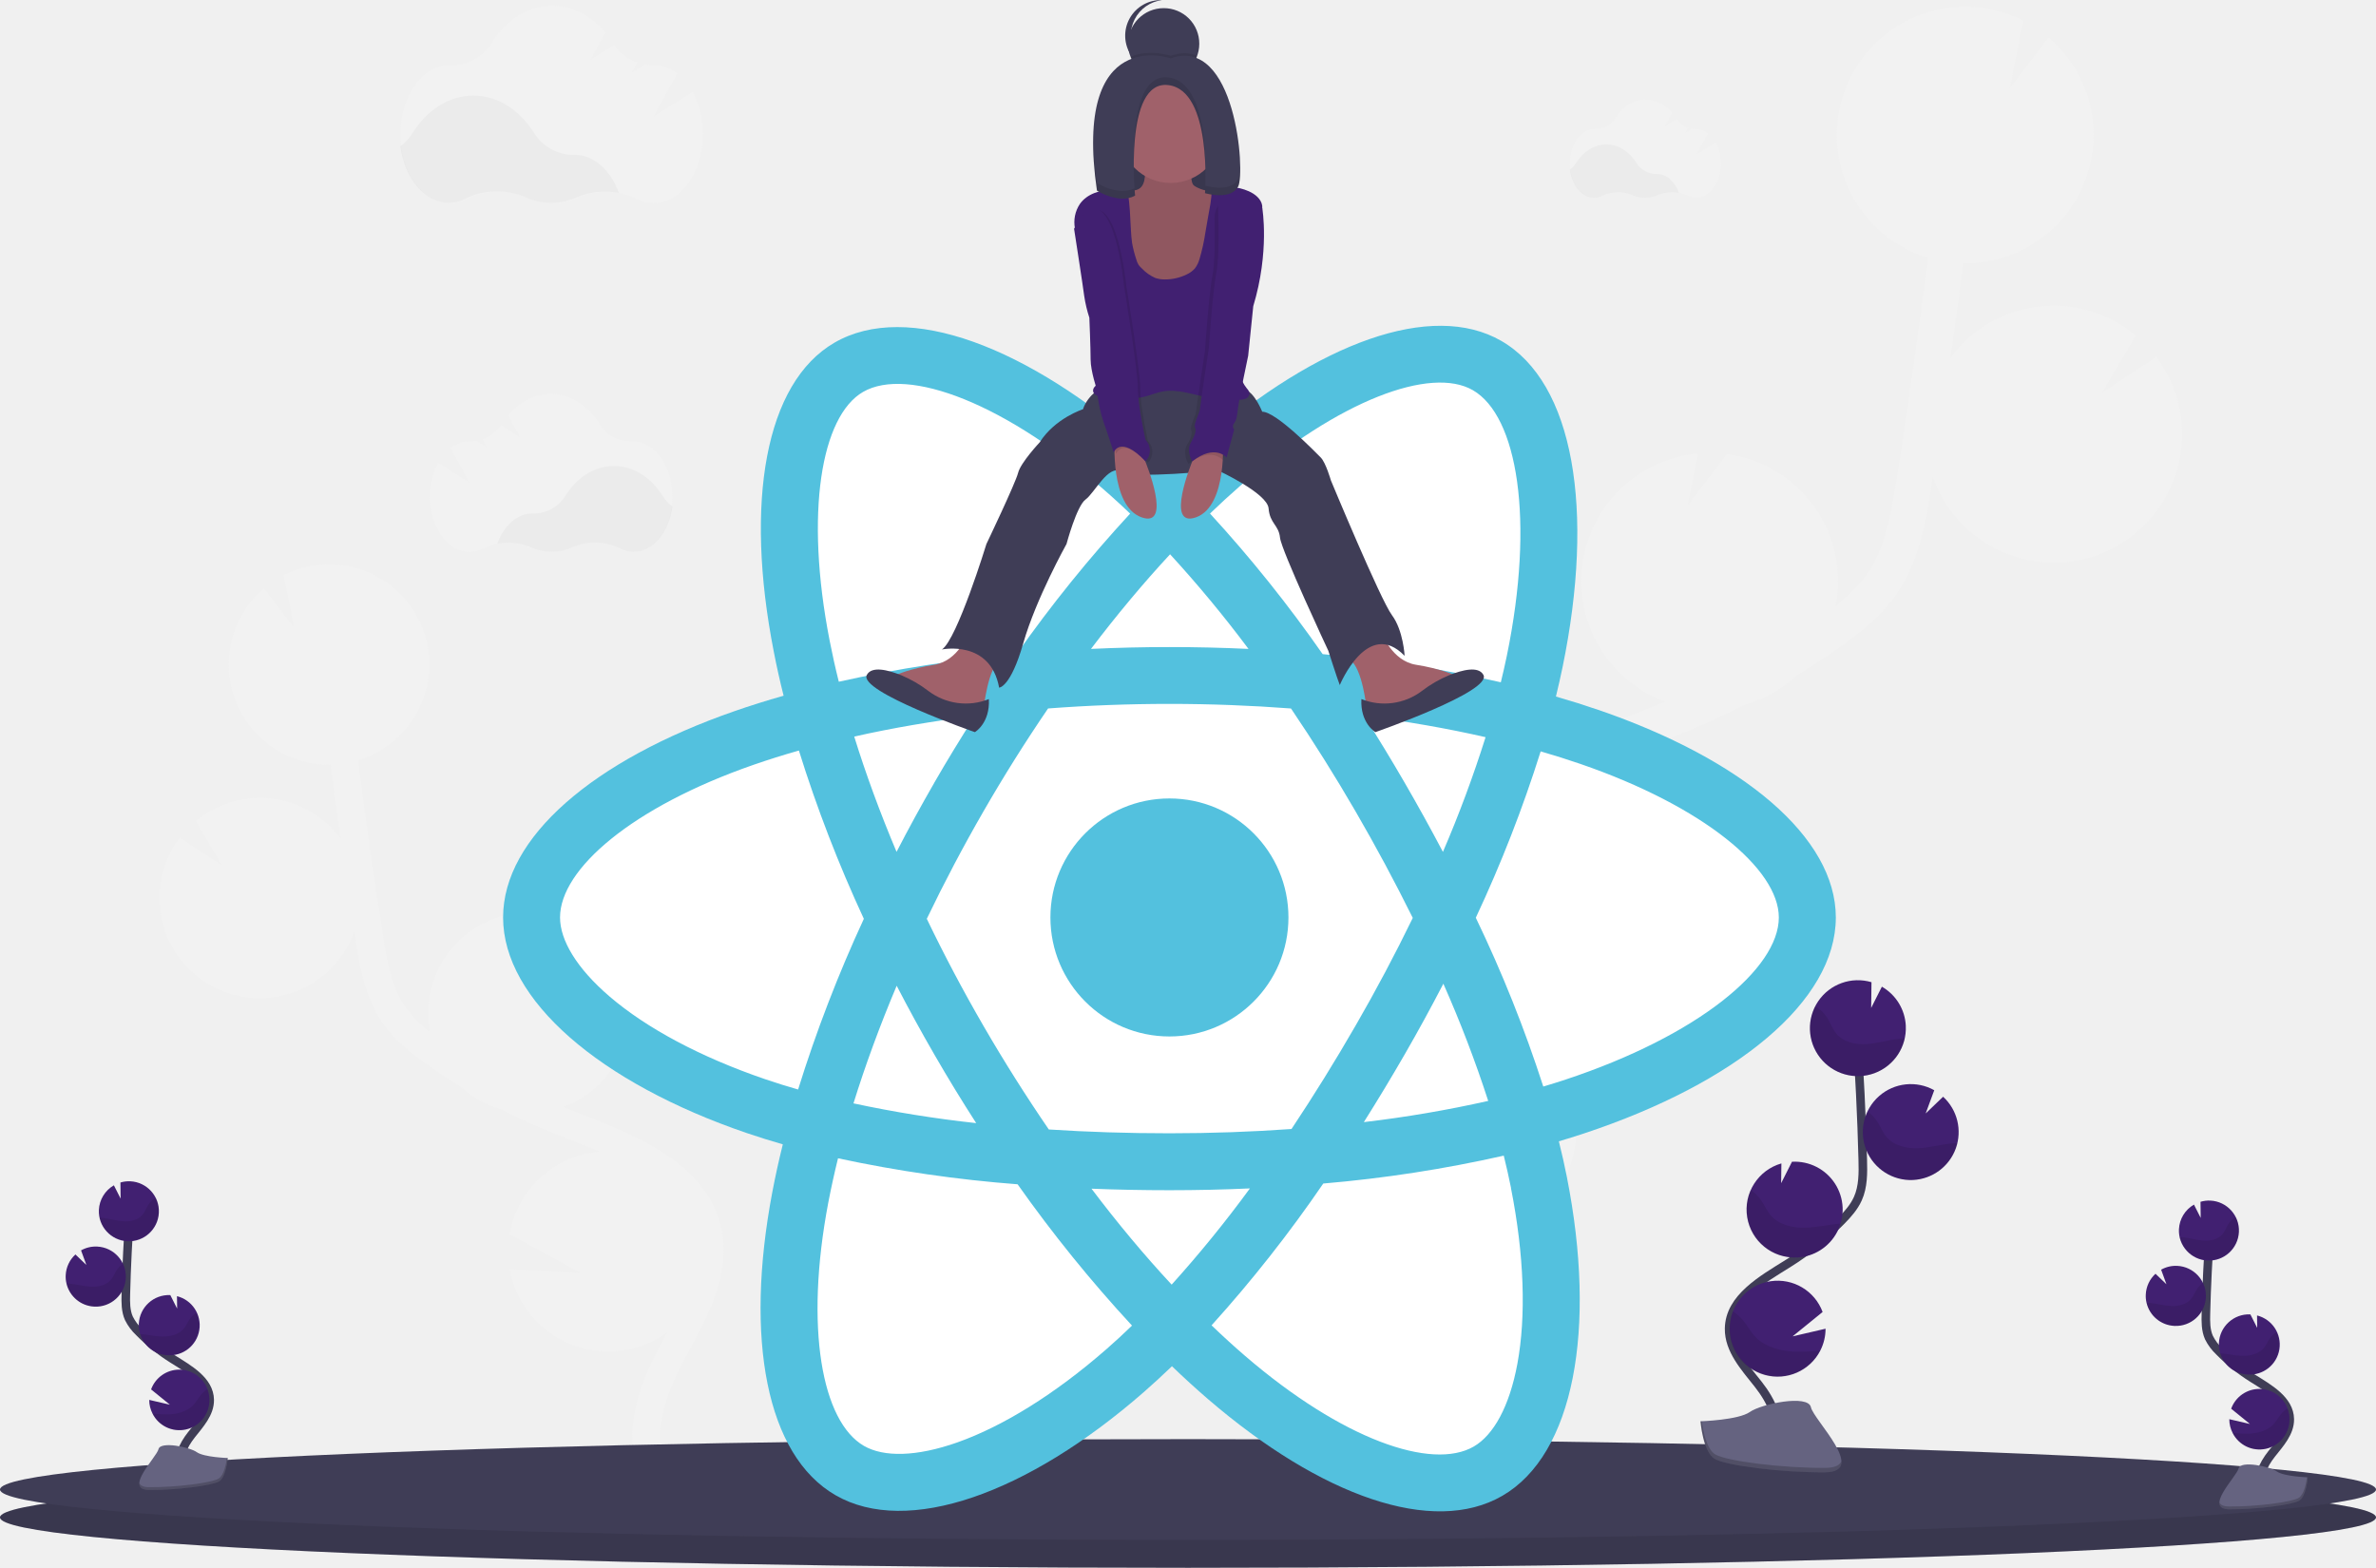
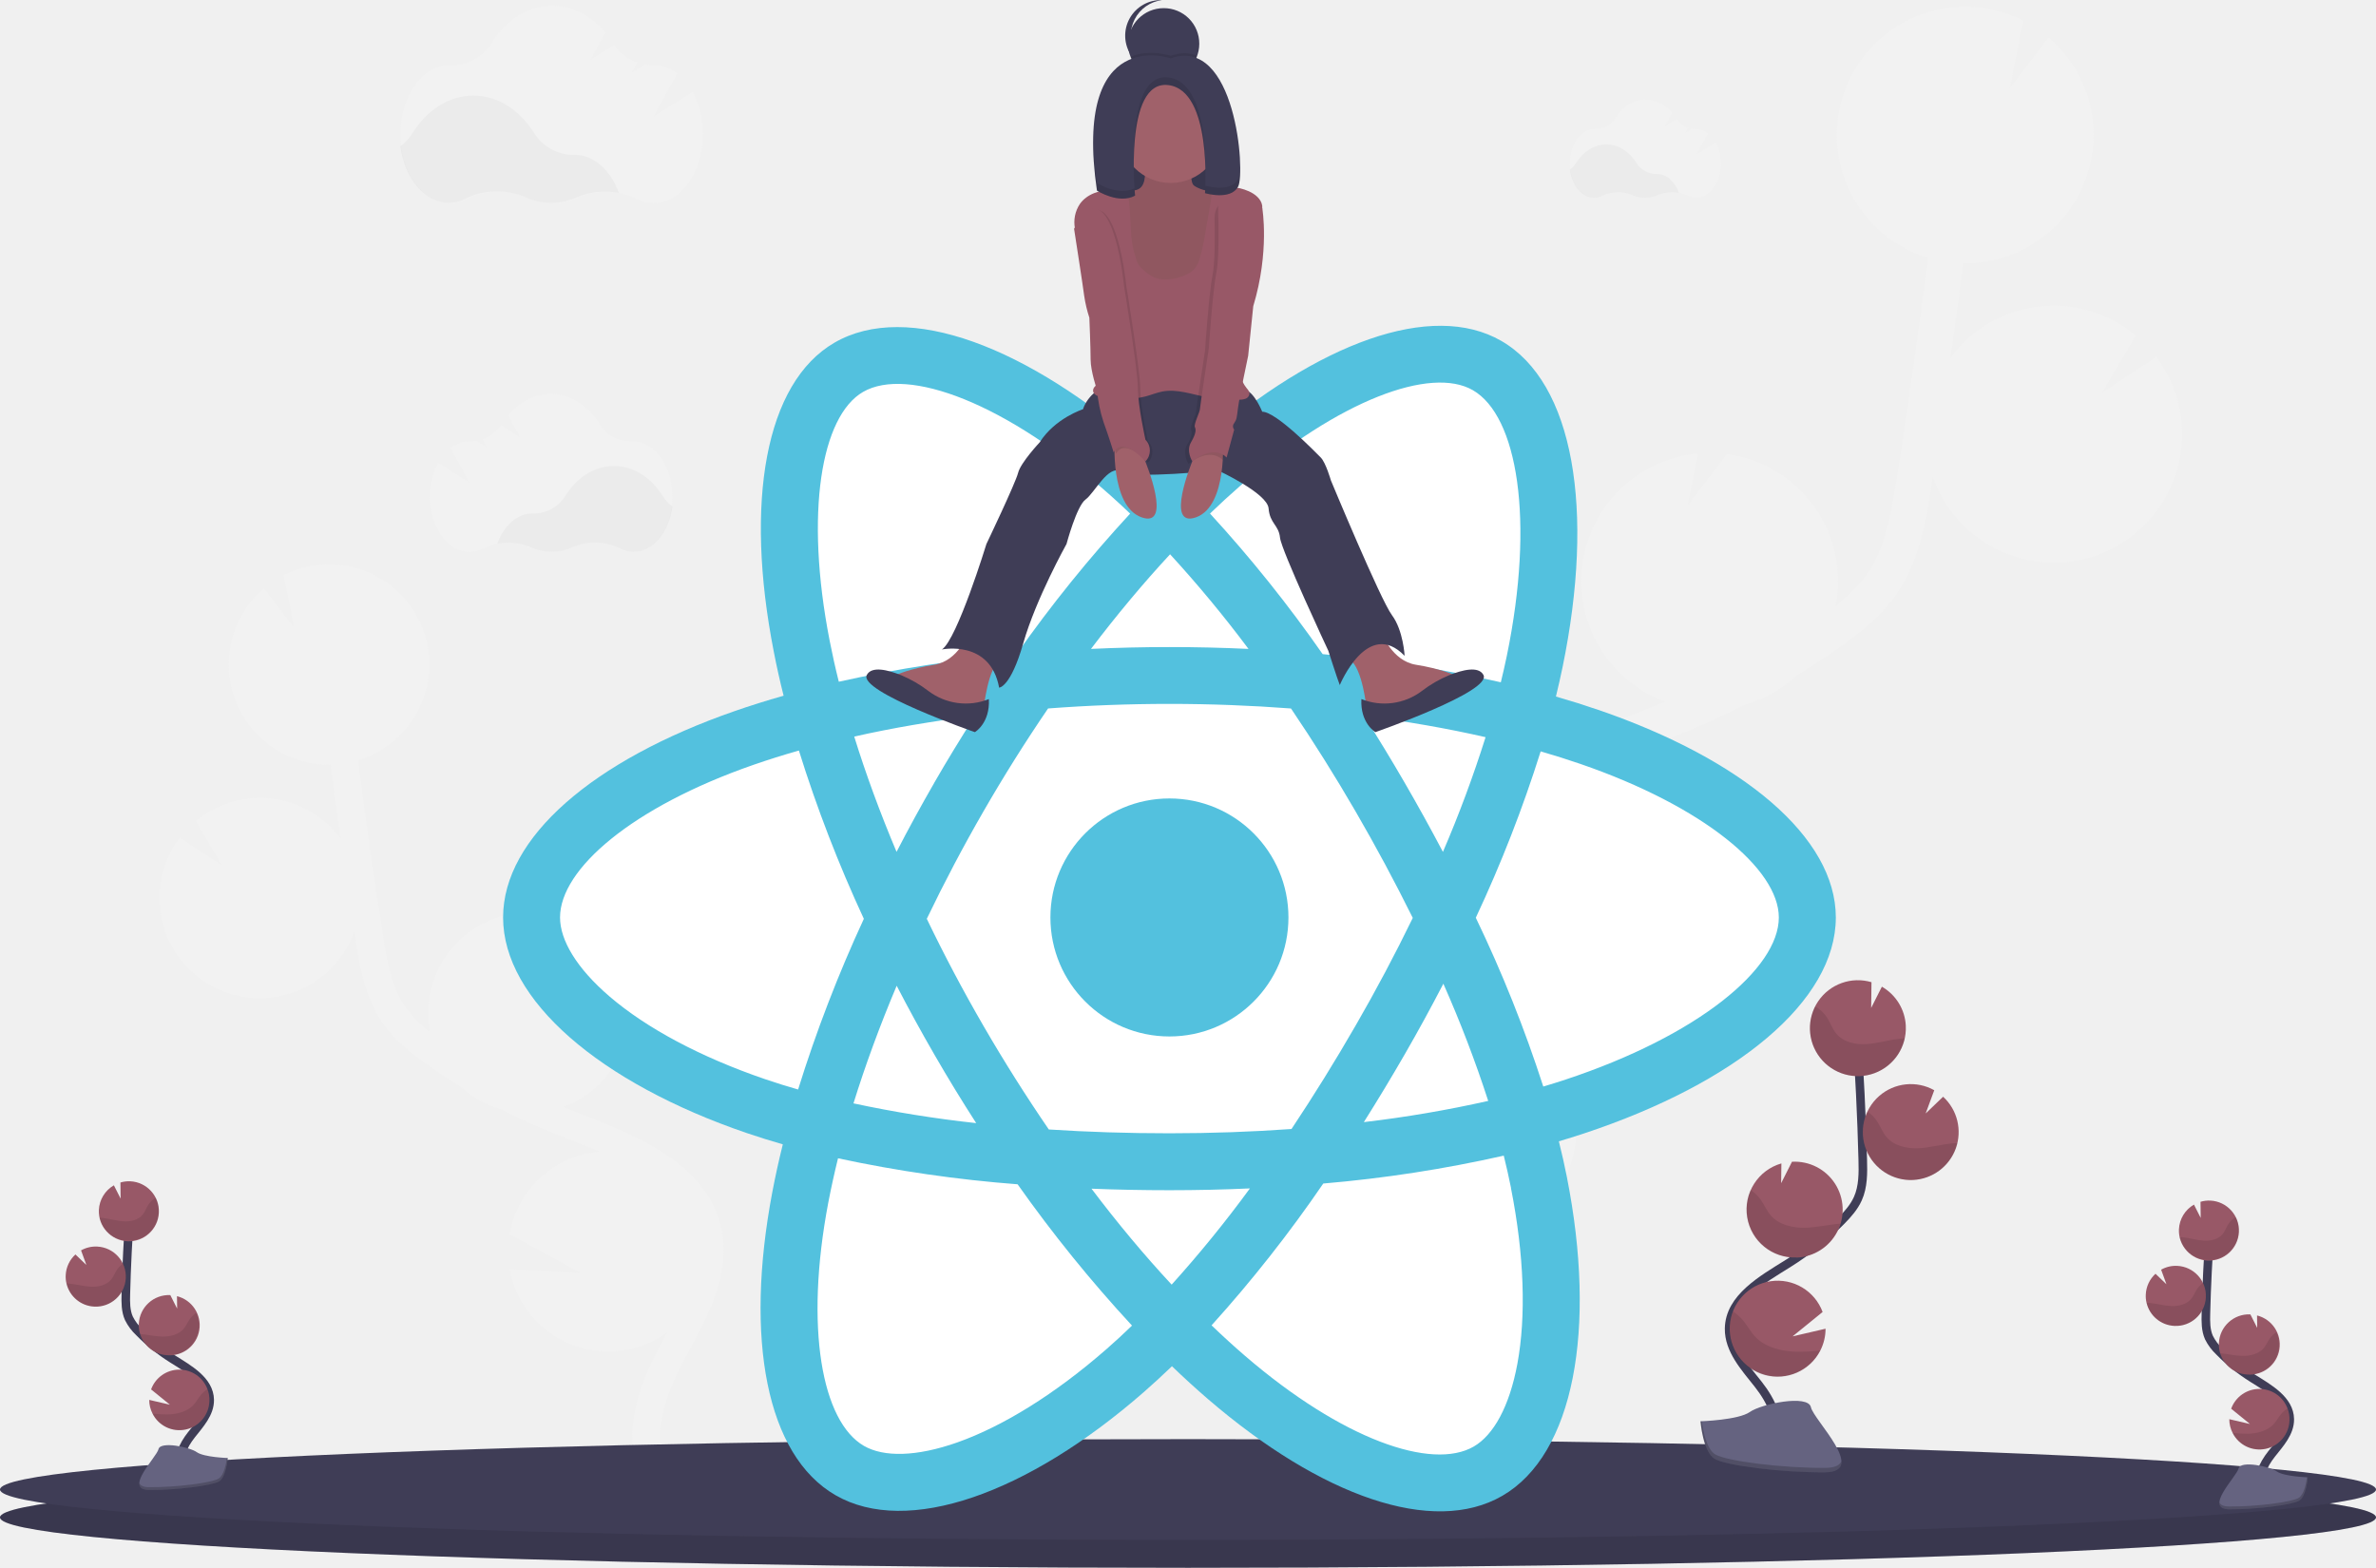
<svg xmlns="http://www.w3.org/2000/svg" id="a75d69e6-d07c-4db3-9c83-72b2470e5561" data-name="Layer 1" width="1108" height="731.18" viewBox="0 0 1108 731.18">
  <path d="M813.68,415.2l6.89-2.7c.66-.26,1.31-.54,2-.81a59.85,59.85,0,0,1,15.28-115.77l-4.8,24.2,18.22-23.92.16,0a59.87,59.87,0,0,1,51.16,67.45c-.15,1.13-.39,2.23-.6,3.34,5.61-4.43,10.87-9.32,14.81-15,8-11.54,10.71-25.76,13.47-43.17,5.47-34.48,10.4-69.34,14.84-104.18a59.83,59.83,0,0,1-42-65.36c.25-1.82.6-3.59,1-5.34.1-.44.2-.88.31-1.31.43-1.69.91-3.35,1.47-5,.09-.27.21-.52.3-.78.5-1.37,1-2.72,1.65-4,.22-.5.44-1,.67-1.47.69-1.43,1.42-2.83,2.22-4.19.27-.45.56-.88.83-1.33.62-1,1.27-2,1.94-2.93.36-.5.71-1,1.08-1.49l.27-.39,0,0a59.81,59.81,0,0,1,74.64-17l-6.24,31.49,18-23.64a59.5,59.5,0,0,1,16.32,68.62h.07c-.17.4-.38.78-.55,1.18-.33.74-.67,1.47-1,2.2-.46.93-1,1.84-1.45,2.74-.38.68-.75,1.36-1.16,2-.59,1-1.23,1.9-1.87,2.83-.38.54-.73,1.1-1.12,1.63-1,1.39-2.12,2.72-3.26,4-.4.45-.83.86-1.25,1.3-.81.86-1.62,1.71-2.48,2.52-.53.5-1.09,1-1.64,1.46-.79.7-1.6,1.38-2.43,2-.59.47-1.19.92-1.79,1.36-.87.63-1.75,1.22-2.64,1.81-.6.39-1.2.78-1.81,1.15-1,.61-2.05,1.17-3.1,1.72-.53.27-1,.57-1.59.83-1.58.77-3.2,1.48-4.85,2.11-.31.12-.64.21-.95.32-1.38.5-2.77,1-4.18,1.35-.61.17-1.23.31-1.85.46-1.15.28-2.31.54-3.48.76q-1,.18-2.07.33c-1.15.17-2.31.3-3.48.4-.69.06-1.37.12-2.07.16-1.26.06-2.53.07-3.8.06a2.08,2.08,0,0,0-.25,0q-2.82,22-5.92,44A59.82,59.82,0,0,1,1042,240.88l-15.68,26.58,25.21-16.59a59.68,59.68,0,0,1,11.5,44.16,58.76,58.76,0,0,1-4.5,15.94,59.83,59.83,0,0,1-111.19-4c-.23,1.48-.45,3-.68,4.46-2.44,15.35-5.47,34.46-16.23,50-7.29,10.56-17.33,18.36-27.09,25.22q-9.52,6.7-19.48,12.77a59.85,59.85,0,0,1-24.53,13.74q-16,8.19-32.69,14.81l-6.95,2.72c-6.25,2.44-12.65,4.94-19,7.6,1,.09,2,.17,3,.3a59.9,59.9,0,0,1,50.86,49.05l-42.31,23.11,42.18-1.89A59.16,59.16,0,0,1,843,534.54a59.87,59.87,0,0,1-82.7,11.74l2.1,3.91c1.4,2.58,2.78,5.15,4.12,7.7,18.33,34.74,19.66,64.74,3.75,84.49l-13-10.45c15.49-19.22,3.2-49.77-5.5-66.27-1.32-2.5-2.68-5-4-7.56C736,536.27,722.65,511.53,728,485.2,736,445.5,779.05,428.7,813.68,415.2Z" transform="translate(-46 -84.41)" fill="#f2f2f2" />
  <path d="M315.6,603.42l-5.38-2.11c-.52-.2-1-.43-1.54-.63a46.75,46.75,0,0,0-11.94-90.42l3.75,18.9-14.22-18.68h-.13a46.76,46.76,0,0,0-40,52.68c.12.89.31,1.74.47,2.61a55.84,55.84,0,0,1-11.56-11.73c-6.23-9-8.37-20.12-10.53-33.71C220.29,493.4,216.45,466.18,213,439a46.72,46.72,0,0,0,32.77-51.05c-.2-1.42-.47-2.8-.79-4.17l-.24-1c-.34-1.32-.71-2.62-1.15-3.88-.07-.21-.16-.41-.24-.61-.39-1.07-.82-2.12-1.28-3.15-.18-.38-.35-.77-.53-1.15-.54-1.11-1.11-2.2-1.73-3.26-.21-.36-.44-.7-.65-1-.49-.78-1-1.55-1.52-2.29-.28-.39-.55-.79-.84-1.17l-.21-.3h0a46.76,46.76,0,0,0-58.29-13.32l4.88,24.6-14.07-18.46a46.48,46.48,0,0,0-12.75,53.59h-.05c.13.31.29.61.43.92.26.58.52,1.15.8,1.72q.54,1.08,1.14,2.13c.29.54.58,1.07.9,1.59.46.75,1,1.48,1.46,2.21.3.42.57.86.88,1.27.8,1.08,1.65,2.12,2.54,3.13.31.35.65.67,1,1,.63.67,1.27,1.33,1.94,2,.41.4.85.77,1.28,1.14q.93.83,1.89,1.59c.46.36.93.71,1.4,1.06.68.49,1.37,1,2.06,1.41.47.31.94.61,1.42.9.79.48,1.6.91,2.42,1.34.42.22.82.45,1.24.66,1.24.6,2.5,1.15,3.79,1.64.24.1.5.16.74.25,1.07.39,2.16.75,3.27,1.06.47.13,1,.24,1.44.35.9.22,1.8.43,2.72.6l1.61.26c.9.13,1.81.23,2.72.31.54.05,1.07.09,1.62.12,1,.05,2,.06,3,.05h.19q2.2,17.22,4.62,34.41a46.71,46.71,0,0,0-67.48-8.14L149.49,488l-19.68-12.95a46.57,46.57,0,0,0-9,34.49A45.8,45.8,0,0,0,124.34,522a46.73,46.73,0,0,0,86.84-3.12c.18,1.15.35,2.32.53,3.48,1.9,12,4.27,26.92,12.67,39.08,5.7,8.24,13.54,14.33,21.16,19.69q7.44,5.24,15.21,10a46.88,46.88,0,0,0,19.16,10.74c8.32,4.26,16.84,8.14,25.54,11.56l5.42,2.13c4.88,1.9,9.88,3.85,14.81,5.93-.78.07-1.57.13-2.36.24A46.77,46.77,0,0,0,283.6,660l33,18-32.94-1.47a46.78,46.78,0,0,0,73.57,29.2c-.55,1-1.09,2-1.64,3.05-1.09,2-2.17,4-3.22,6-14.31,27.13-15.35,50.57-2.92,66l10.13-8.16c-12.1-15-2.5-38.87,4.3-51.76,1-1.95,2.09-3.92,3.16-5.9,9.19-17,19.61-36.37,15.46-56.94C376.29,627.08,342.64,614,315.6,603.42Z" transform="translate(-46 -84.41)" fill="#f2f2f2" />
  <ellipse cx="554" cy="707.68" rx="554" ry="23.5" fill="#3f3d56" />
  <ellipse cx="554" cy="707.68" rx="554" ry="23.5" opacity="0.1" />
  <ellipse cx="554" cy="694.68" rx="554" ry="23.5" fill="#3f3d56" />
  <path d="M131,770.73c-3-5.51.4-12.26,4.28-17.18s8.61-10,8.51-16.29c-.14-9-9.7-14.31-17.33-19.08a84.78,84.78,0,0,1-15.56-12.51,23,23,0,0,1-4.78-6.4c-1.58-3.52-1.53-7.52-1.43-11.38q.5-19.26,1.9-38.48" transform="translate(-46 -84.41)" fill="none" stroke="#3f3d56" stroke-miterlimit="10" stroke-width="4" />
-   <path d="M92.11,648.7a14,14,0,0,1,7-11.49l3.14,6.21-.09-7.52a13.86,13.86,0,0,1,4.62-.56A14,14,0,1,1,92.11,648.7Z" transform="translate(-46 -84.41)" fill="#412071" />
-   <path d="M117.14,743.7a14,14,0,0,0,26.5-5.76,13.82,13.82,0,0,0-.91-5.69,14,14,0,0,0-26.27.15l8.77,7.13-9.64-2.24A13.89,13.89,0,0,0,117.14,743.7Z" transform="translate(-46 -84.41)" fill="#412071" />
-   <path d="M124.07,716.45a14,14,0,0,0,4.46-27.54l.07,5.79-3.18-6.29h0a14,14,0,0,0-1.31,28.05Z" transform="translate(-46 -84.41)" fill="#412071" />
-   <path d="M90,693.78a14,14,0,0,0,1.32-28,13.88,13.88,0,0,0-7.52,1.78l2.48,6.8-5.11-4.9a14,14,0,0,0-4.53,9.69A13.33,13.33,0,0,0,77,683,14,14,0,0,0,90,693.78Z" transform="translate(-46 -84.41)" fill="#412071" />
+   <path d="M92.11,648.7a14,14,0,0,1,7-11.49l3.14,6.21-.09-7.52a13.86,13.86,0,0,1,4.62-.56A14,14,0,1,1,92.11,648.7Z" transform="translate(-46 -84.41)" fill="#985867" />
+   <path d="M117.14,743.7a14,14,0,0,0,26.5-5.76,13.82,13.82,0,0,0-.91-5.69,14,14,0,0,0-26.27.15l8.77,7.13-9.64-2.24A13.89,13.89,0,0,0,117.14,743.7Z" transform="translate(-46 -84.41)" fill="#985867" />
+   <path d="M124.07,716.45a14,14,0,0,0,4.46-27.54l.07,5.79-3.18-6.29h0a14,14,0,0,0-1.31,28.05Z" transform="translate(-46 -84.41)" fill="#985867" />
+   <path d="M90,693.78a14,14,0,0,0,1.32-28,13.88,13.88,0,0,0-7.52,1.78l2.48,6.8-5.11-4.9a14,14,0,0,0-4.53,9.69A13.33,13.33,0,0,0,77,683,14,14,0,0,0,90,693.78Z" transform="translate(-46 -84.41)" fill="#985867" />
  <path d="M94,652.44c3.24.36,6.39,1.37,9.64,1.57s6.82-.58,8.88-3.1c1.11-1.37,1.66-3.09,2.59-4.57a10.08,10.08,0,0,1,3.54-3.33,14,14,0,1,1-26.24,9.32C92.94,652.35,93.47,652.39,94,652.44Z" transform="translate(-46 -84.41)" opacity="0.1" />
  <path d="M90,693.78a14,14,0,0,0,13.35-20,10.4,10.4,0,0,0-2.82,2.83c-1,1.51-1.61,3.25-2.78,4.64-2.19,2.57-5.92,3.41-9.31,3.25s-6.66-1.11-10-1.42c-.47,0-.94-.08-1.41-.09A14,14,0,0,0,90,693.78Z" transform="translate(-46 -84.41)" opacity="0.1" />
  <path d="M124.07,716.45a14,14,0,0,0,13.47-19.76,11.36,11.36,0,0,0-3,2.85c-1.09,1.54-1.77,3.31-3,4.73-2.36,2.64-6.34,3.57-9.93,3.48s-6.82-.93-10.28-1.19A14,14,0,0,0,124.07,716.45Z" transform="translate(-46 -84.41)" opacity="0.1" />
  <path d="M117.14,743.7a14,14,0,0,0,26.5-5.76,13.82,13.82,0,0,0-.91-5.69,14,14,0,0,0-3.08,2.74c-1.34,1.63-2.21,3.47-3.76,5-2.87,2.82-7.5,4-11.62,4.09A62.35,62.35,0,0,1,117.14,743.7Z" transform="translate(-46 -84.41)" opacity="0.1" />
  <path d="M152.19,764.39s-11.08-.34-14.41-2.72-17-5.22-17.87-1.4-16.65,19-4.14,19.06,29.06-2,32.39-4S152.19,764.39,152.19,764.39Z" transform="translate(-46 -84.41)" fill="#656380" />
  <path d="M115.54,778c12.51.1,29.06-2,32.4-4,2.53-1.54,3.54-7.09,3.88-9.65l.37,0s-.7,8.93-4,11-19.89,4.08-32.39,4c-3.61,0-4.86-1.31-4.79-3.22C111.48,777.26,112.86,778,115.54,778Z" transform="translate(-46 -84.41)" opacity="0.2" />
  <path d="M1101,779.73c-3-5.51.4-12.26,4.28-17.18s8.61-10,8.51-16.29c-.14-9-9.7-14.31-17.33-19.08a84.78,84.78,0,0,1-15.56-12.51,23,23,0,0,1-4.78-6.4c-1.58-3.52-1.53-7.52-1.43-11.38q.49-19.26,1.9-38.48" transform="translate(-46 -84.41)" fill="none" stroke="#3f3d56" stroke-miterlimit="10" stroke-width="4" />
-   <path d="M1062.11,657.7a14,14,0,0,1,7-11.49l3.14,6.21-.09-7.52a13.86,13.86,0,0,1,4.62-.56,14,14,0,1,1-14.68,13.36Z" transform="translate(-46 -84.41)" fill="#412071" />
-   <path d="M1087.14,752.7a14,14,0,0,0,26.5-5.76,13.82,13.82,0,0,0-.91-5.69,14,14,0,0,0-26.27.15l8.77,7.13-9.64-2.24A13.89,13.89,0,0,0,1087.14,752.7Z" transform="translate(-46 -84.41)" fill="#412071" />
-   <path d="M1094.07,725.45a14,14,0,0,0,4.46-27.54l.07,5.79-3.18-6.29h0a14,14,0,0,0-1.31,28.05Z" transform="translate(-46 -84.41)" fill="#412071" />
-   <path d="M1060,702.78a14,14,0,0,0,1.32-28,13.88,13.88,0,0,0-7.52,1.78l2.48,6.8-5.11-4.9a14,14,0,0,0-4.53,9.69A13.33,13.33,0,0,0,1047,692,14,14,0,0,0,1060,702.78Z" transform="translate(-46 -84.41)" fill="#412071" />
+   <path d="M1062.11,657.7a14,14,0,0,1,7-11.49l3.14,6.21-.09-7.52a13.86,13.86,0,0,1,4.62-.56,14,14,0,1,1-14.68,13.36Z" transform="translate(-46 -84.41)" fill="#985867" />
+   <path d="M1087.14,752.7a14,14,0,0,0,26.5-5.76,13.82,13.82,0,0,0-.91-5.69,14,14,0,0,0-26.27.15l8.77,7.13-9.64-2.24A13.89,13.89,0,0,0,1087.14,752.7Z" transform="translate(-46 -84.41)" fill="#985867" />
+   <path d="M1094.07,725.45a14,14,0,0,0,4.46-27.54l.07,5.79-3.18-6.29h0a14,14,0,0,0-1.31,28.05Z" transform="translate(-46 -84.41)" fill="#985867" />
+   <path d="M1060,702.78a14,14,0,0,0,1.32-28,13.88,13.88,0,0,0-7.52,1.78l2.48,6.8-5.11-4.9a14,14,0,0,0-4.53,9.69A13.33,13.33,0,0,0,1047,692,14,14,0,0,0,1060,702.78Z" transform="translate(-46 -84.41)" fill="#985867" />
  <path d="M1064,661.44c3.24.36,6.39,1.37,9.64,1.57s6.82-.58,8.88-3.1c1.11-1.37,1.66-3.09,2.59-4.57a10.08,10.08,0,0,1,3.54-3.33,14,14,0,1,1-26.24,9.32C1062.94,661.35,1063.47,661.39,1064,661.44Z" transform="translate(-46 -84.41)" opacity="0.1" />
  <path d="M1060,702.78a14,14,0,0,0,13.35-20,10.4,10.4,0,0,0-2.82,2.83c-1,1.51-1.61,3.25-2.78,4.64-2.19,2.57-5.92,3.41-9.31,3.25s-6.66-1.11-10-1.42c-.47,0-.94-.08-1.41-.09A14,14,0,0,0,1060,702.78Z" transform="translate(-46 -84.41)" opacity="0.1" />
  <path d="M1094.07,725.45a14,14,0,0,0,13.47-19.76,11.36,11.36,0,0,0-3,2.85c-1.09,1.54-1.77,3.31-3,4.73-2.36,2.64-6.34,3.57-9.93,3.48s-6.82-.93-10.28-1.19A14,14,0,0,0,1094.07,725.45Z" transform="translate(-46 -84.41)" opacity="0.1" />
  <path d="M1087.14,752.7a14,14,0,0,0,26.5-5.76,13.82,13.82,0,0,0-.91-5.69,14,14,0,0,0-3.08,2.74c-1.34,1.63-2.21,3.47-3.76,5-2.87,2.82-7.5,4-11.62,4.09A62.35,62.35,0,0,1,1087.14,752.7Z" transform="translate(-46 -84.41)" opacity="0.1" />
  <path d="M1122.19,773.39s-11.08-.34-14.41-2.72-17-5.22-17.87-1.4-16.65,19-4.14,19.06,29.06-2,32.39-4S1122.19,773.39,1122.19,773.39Z" transform="translate(-46 -84.41)" fill="#656380" />
  <path d="M1085.54,787c12.51.1,29.06-2,32.4-4,2.53-1.54,3.54-7.09,3.88-9.65l.37,0s-.7,8.93-4,11-19.89,4.08-32.39,4c-3.61,0-4.86-1.31-4.79-3.22C1081.48,786.26,1082.86,787,1085.54,787Z" transform="translate(-46 -84.41)" opacity="0.2" />
  <path d="M791.57,415.56q-9.92-3.4-20-6.3,1.66-6.79,3.09-13.65c15.14-73.51,5.24-132.73-28.57-152.22-32.42-18.7-85.44.8-139,47.39q-7.92,6.92-15.47,14.2-5.07-4.85-10.3-9.51C525.21,245.64,469,224.65,435.18,244.2c-32.39,18.75-42,74.42-28.35,144.09q2,10.35,4.59,20.58c-7.95,2.26-15.64,4.67-23,7.24C322.63,439,280.61,475,280.61,512.29c0,38.51,45.11,77.14,113.64,100.56q8.34,2.83,16.8,5.26-2.74,11-4.88,22.18c-13,68.46-2.84,122.82,29.46,141.45C469,801,525,781.2,579.52,733.54c4.31-3.77,8.63-7.77,13-11.95q8.18,7.89,16.79,15.32c52.82,45.45,105,63.81,137.26,45.12,33.33-19.29,44.16-77.69,30.1-148.73q-1.6-8.14-3.73-16.61,5.91-1.74,11.56-3.61c71.24-23.6,117.6-61.76,117.6-100.79,0-37.43-43.38-73.62-110.5-96.73Z" transform="translate(-46 -84.41)" fill="#53c1de" />
  <path d="M776.12,587.88c-3.4,1.13-6.88,2.21-10.44,3.27a621.6,621.6,0,0,0-31.47-78.73,623.06,623.06,0,0,0,30.25-77.58c6.35,1.84,12.53,3.78,18.47,5.83,57.51,19.79,92.59,49.06,92.59,71.62,0,24-37.89,55.21-99.4,75.59ZM750.6,638.46c6.22,31.41,7.1,59.81,3,82-3.7,19.95-11.14,33.25-20.34,38.58-19.59,11.33-61.47-3.4-106.64-42.27q-7.77-6.69-15.63-14.25a624.23,624.23,0,0,0,52.09-66.14,620.2,620.2,0,0,0,84.17-13q1.9,7.68,3.37,15ZM492.48,757.1c-19.14,6.76-34.38,6.95-43.59,1.64-19.6-11.31-27.75-55-16.63-113.5q2-10.37,4.53-20.63a625.79,625.79,0,0,0,83.75,12.13,645.09,645.09,0,0,0,53.35,65.9q-5.79,5.61-11.84,10.91c-24.11,21.08-48.28,36-69.57,43.55ZM402.84,587.73c-30.31-10.36-55.33-23.82-72.49-38.5-15.41-13.2-23.19-26.31-23.19-36.94,0-22.63,33.74-51.5,90-71.11q10.6-3.69,21.39-6.73a637.08,637.08,0,0,0,30.29,78.48,646.29,646.29,0,0,0-30.66,79.6Q410.44,590.32,402.84,587.73Zm30.05-204.54c-11.68-59.69-3.93-104.72,15.59-116,20.79-12,66.76,5.12,115.22,48.15,3.1,2.75,6.21,5.63,9.32,8.6a635.89,635.89,0,0,0-52.93,65.52,648.42,648.42,0,0,0-82.93,12.89q-2.39-9.52-4.27-19.15ZM701,449.38q-9.11-15.74-18.89-31.08c19.83,2.51,38.82,5.83,56.66,9.91a565.54,565.54,0,0,1-19.89,53.51q-8.61-16.35-17.88-32.34ZM591.64,342.91a569.3,569.3,0,0,1,36.57,44.14q-36.71-1.73-73.45,0c12.07-15.92,24.44-30.72,36.88-44.13Zm-110,106.65q-9.15,15.87-17.55,32.14c-7.73-18.33-14.34-36.36-19.74-53.77,17.73-4,36.64-7.21,56.34-9.68Q490.77,433.69,481.62,449.56Zm19.61,158.65A564.64,564.64,0,0,1,444,599c5.49-17.71,12.25-36.13,20.15-54.86q8.43,16.29,17.61,32.16Q491.1,592.49,501.23,608.21Zm91.14,75.33C579.79,670,567.24,655,555,638.79q17.85.71,36.36.71,19,0,37.51-.84A563.94,563.94,0,0,1,592.37,683.54ZM719.08,543.19A562.82,562.82,0,0,1,740,597.85a561.35,561.35,0,0,1-58,9.89q9.85-15.63,19.08-31.63,9.38-16.26,18-32.92Zm-41,19.66q-14.12,24.52-29.81,48.1c-18.44,1.32-37.49,2-56.91,2s-38.15-.6-56.27-1.78Q519,587.67,504.7,563t-26.51-50.08q12.27-25.53,26.43-50.1h0q14.14-24.56,30.13-48c18.49-1.4,37.43-2.13,56.59-2.13s38.22.74,56.69,2.14q15.81,23.37,30,47.81t26.79,49.87q-12.45,25.62-26.71,50.3Zm54.77-296.46c20.81,12,28.9,60.4,15.83,123.87q-1.29,6.19-2.8,12.35a635.74,635.74,0,0,0-83.09-13.13,625.16,625.16,0,0,0-52.53-65.56q7-6.74,14.29-13.11c45.88-39.93,88.76-55.69,108.3-44.42Z" transform="translate(-46 -84.41)" fill="#fff" />
  <path d="M591.34,456.79a55.5,55.5,0,1,1-55.5,55.5,55.49,55.49,0,0,1,55.5-55.5" transform="translate(-46 -84.41)" fill="#53c1de" />
  <path d="M605.26,104.81a16.6,16.6,0,1,1-16.6-16.6A16.52,16.52,0,0,1,605.26,104.81Z" transform="translate(-46 -84.41)" fill="#3f3d56" />
  <path d="M575.4,109a16.62,16.62,0,0,1,12.49-24.54,16.6,16.6,0,1,0,1.41,33.07A16.6,16.6,0,0,1,575.4,109Z" transform="translate(-46 -84.41)" fill="#3f3d56" />
  <rect x="521.91" y="43.52" width="44.47" height="69.37" fill="#3f3d56" />
  <rect x="521.91" y="43.52" width="44.47" height="69.37" opacity="0.1" />
  <path d="M497.66,379.61s-4.75,13.05-16,14.83-17.79,4.74-17.79,4.74l26.68,17.19,14.23-1.78s1.78-18.38,7.71-22.53S497.66,379.61,497.66,379.61Z" transform="translate(-46 -84.41)" fill="#a0616a" />
  <path d="M690.34,379.61s4.75,13.05,16,14.83,17.79,4.74,17.79,4.74l-26.68,17.19-14.23-1.78s-1.78-18.38-7.71-22.53S690.34,379.61,690.34,379.61Z" transform="translate(-46 -84.41)" fill="#a0616a" />
  <path d="M560.5,264.59s-7.11,3.56-9.48,10.68c0,0-13,4.15-20.16,15.41,0,0-8.9,9.49-10.08,14.23S506,338.11,506,338.11s-13.64,44.47-20.75,49.21c0,0,22.53-4.74,26.68,17.79,0,0,5.33,0,11.26-20.75s20.16-46.25,20.16-46.25,4.74-17.78,8.89-20.75,10.67-16.6,16.6-13,45.06-.6,45.06-.6S637,314.4,637.58,321.51s4.74,7.71,5.33,13.64,22.53,52.76,22.53,52.76,4.15,13,5.34,16c0,0,13-31.42,30.24-13.63,0,0-.6-11.86-5.93-19s-28.46-62.84-28.46-62.84-2.37-8.3-4.74-10.67-20.76-21.35-27.28-21.35c0,0-3.55-8.89-7.7-10.08Z" transform="translate(-46 -84.41)" fill="#3f3d56" />
  <path d="M507.14,410.44a28.89,28.89,0,0,1-28.22-3.79,56.37,56.37,0,0,0-12.59-7.3c-6.29-2.54-13.81-4.42-16.1-.17-4.15,7.71,50.39,26.68,50.39,26.68S507.74,421.71,507.14,410.44Z" transform="translate(-46 -84.41)" fill="#3f3d56" />
  <path d="M680.86,410.44a28.89,28.89,0,0,0,28.22-3.79,56.37,56.37,0,0,1,12.59-7.3c6.29-2.54,13.81-4.42,16.1-.17,4.15,7.71-50.39,26.68-50.39,26.68S680.26,421.71,680.86,410.44Z" transform="translate(-46 -84.41)" fill="#3f3d56" />
  <path d="M579.88,167.08c-.22,2.06-.9,4.29-2.66,5.38-1.44.9-3.26.83-4.92,1.17a11.46,11.46,0,0,0-7.82,6.77,17.51,17.51,0,0,0-.75,10.55,39.22,39.22,0,0,0,1.52,5.06c1.74,4.92,3.84,9.8,7.09,13.89a59,59,0,0,0,9.3,8.77c2.11,1.72,4.29,3.47,6.89,4.28a21.75,21.75,0,0,0,5.4.72c2.25.1,4.65.17,6.6-.95,3-1.73,3.89-5.55,5.52-8.62,1.38-2.6,3.44-4.81,4.73-7.46a29.49,29.49,0,0,0,2-6.52l2.77-12.3c1-4.47,1.92-9.51-.59-13.34a2.28,2.28,0,0,0-.74-.77,2.79,2.79,0,0,0-1.52-.15,16.44,16.44,0,0,1-9.15-2.09,3.93,3.93,0,0,1-1.15-.9,4.72,4.72,0,0,1-.7-2.12,22.2,22.2,0,0,0-1.28-4.45,3,3,0,0,0-.87-1.34,3.15,3.15,0,0,0-1.41-.47,114.47,114.47,0,0,0-12.93-1.35c-1.42-.07-3.56-.64-4.54.62S580,165.58,579.88,167.08Z" transform="translate(-46 -84.41)" fill="#a0616a" />
  <path d="M579.88,167.08c-.22,2.06-.9,4.29-2.66,5.38-1.44.9-3.26.83-4.92,1.17a11.46,11.46,0,0,0-7.82,6.77,17.51,17.51,0,0,0-.75,10.55,39.22,39.22,0,0,0,1.52,5.06c1.74,4.92,3.84,9.8,7.09,13.89a59,59,0,0,0,9.3,8.77c2.11,1.72,4.29,3.47,6.89,4.28a21.75,21.75,0,0,0,5.4.72c2.25.1,4.65.17,6.6-.95,3-1.73,3.89-5.55,5.52-8.62,1.38-2.6,3.44-4.81,4.73-7.46a29.49,29.49,0,0,0,2-6.52l2.77-12.3c1-4.47,1.92-9.51-.59-13.34a2.28,2.28,0,0,0-.74-.77,2.79,2.79,0,0,0-1.52-.15,16.44,16.44,0,0,1-9.15-2.09,3.93,3.93,0,0,1-1.15-.9,4.72,4.72,0,0,1-.7-2.12,22.2,22.2,0,0,0-1.28-4.45,3,3,0,0,0-.87-1.34,3.15,3.15,0,0,0-1.41-.47,114.47,114.47,0,0,0-12.93-1.35c-1.42-.07-3.56-.64-4.54.62S580,165.58,579.88,167.08Z" transform="translate(-46 -84.41)" opacity="0.1" />
-   <path d="M571.85,174.15a26.93,26.93,0,0,0-7.13-1.12c-5.72-.14-11.84,1.83-15.14,6.5A15.34,15.34,0,0,0,547.29,191a23.57,23.57,0,0,0,5.2,10.66,32,32,0,0,1,4,5.24c1.58,3,1.63,6.59,2.06,10,1,8.12,4.46,15.75,5.83,23.82s.19,17.42-6.18,22.55c-1.07.86-2.37,1.77-2.46,3.14-.14,2.19,2.71,3.12,4.9,3.33,6.55.62,13.27,1.23,19.63-.46,2.63-.7,5.17-1.79,7.85-2.29,6.8-1.27,13.64,1.34,20.45,2.59a90.61,90.61,0,0,0,14.91,1.21,7.94,7.94,0,0,0,3.43-.45,2.75,2.75,0,0,0,1.74-2.74,4.76,4.76,0,0,0-1.18-2c-3.44-4.25-4.49-9.9-5.43-15.29l-3.15-18.11c-1.69-9.68-3.26-20.2,1.32-28.89,3.29-6.25,9.36-10.65,12.83-16.8a9.84,9.84,0,0,0,1.55-6.28c-.52-3.09-3.31-5.3-6.17-6.59A23.21,23.21,0,0,0,611,173c.1,4.33-1,8.71-1.71,13l-1.21,7a88.83,88.83,0,0,1-2.71,12.2,12.85,12.85,0,0,1-2.17,4.42,11.43,11.43,0,0,1-3.83,2.79,22.83,22.83,0,0,1-10.14,2.32,13.54,13.54,0,0,1-4.48-.69,19,19,0,0,1-6.17-4.34,10.11,10.11,0,0,1-1.63-1.77,9.93,9.93,0,0,1-1.11-2.67,55.42,55.42,0,0,1-1.91-7.48c-.3-1.94-.4-3.91-.54-5.87C573,186.12,573,179.72,571.85,174.15Z" transform="translate(-46 -84.41)" fill="#412071" />
+   <path d="M571.85,174.15a26.93,26.93,0,0,0-7.13-1.12c-5.72-.14-11.84,1.83-15.14,6.5A15.34,15.34,0,0,0,547.29,191a23.57,23.57,0,0,0,5.2,10.66,32,32,0,0,1,4,5.24c1.58,3,1.63,6.59,2.06,10,1,8.12,4.46,15.75,5.83,23.82s.19,17.42-6.18,22.55c-1.07.86-2.37,1.77-2.46,3.14-.14,2.19,2.71,3.12,4.9,3.33,6.55.62,13.27,1.23,19.63-.46,2.63-.7,5.17-1.79,7.85-2.29,6.8-1.27,13.64,1.34,20.45,2.59a90.61,90.61,0,0,0,14.91,1.21,7.94,7.94,0,0,0,3.43-.45,2.75,2.75,0,0,0,1.74-2.74,4.76,4.76,0,0,0-1.18-2c-3.44-4.25-4.49-9.9-5.43-15.29l-3.15-18.11c-1.69-9.68-3.26-20.2,1.32-28.89,3.29-6.25,9.36-10.65,12.83-16.8a9.84,9.84,0,0,0,1.55-6.28c-.52-3.09-3.31-5.3-6.17-6.59A23.21,23.21,0,0,0,611,173c.1,4.33-1,8.71-1.71,13l-1.21,7a88.83,88.83,0,0,1-2.71,12.2,12.85,12.85,0,0,1-2.17,4.42,11.43,11.43,0,0,1-3.83,2.79,22.83,22.83,0,0,1-10.14,2.32,13.54,13.54,0,0,1-4.48-.69,19,19,0,0,1-6.17-4.34,10.11,10.11,0,0,1-1.63-1.77,9.93,9.93,0,0,1-1.11-2.67,55.42,55.42,0,0,1-1.91-7.48c-.3-1.94-.4-3.91-.54-5.87C573,186.12,573,179.72,571.85,174.15Z" transform="translate(-46 -84.41)" fill="#985867" />
  <path d="M565.84,288.9s-2.37,31.43,12.45,36.76,1.78-26.09,1.78-26.09l-4.75-9.48Z" transform="translate(-46 -84.41)" fill="#a0616a" />
  <path d="M616.23,288.9s2.37,31.43-12.45,36.76S602,299.57,602,299.57l4.75-9.48Z" transform="translate(-46 -84.41)" fill="#a0616a" />
  <path d="M552.79,184l-4.74,7.71s4.15,26.68,4.74,31.42a62.2,62.2,0,0,0,2.38,10.08s.59,14.23.59,19.57,3,14.23,3,14.23a64.82,64.82,0,0,0,3,14.82c2.37,6.52,4.74,14.23,4.74,14.23s3-8.3,14.82,4.15a7.18,7.18,0,0,0,0-10.08s-3.55-16-3.55-24.31-6.53-48-6.53-48S567,172.7,552.79,184Z" transform="translate(-46 -84.41)" opacity="0.1" />
-   <path d="M551.61,183.37l-4.74,7.71s4.15,26.68,4.74,31.42A61.84,61.84,0,0,0,554,232.58s.59,14.23.59,19.56,3,14.23,3,14.23a64.53,64.53,0,0,0,3,14.82c2.37,6.53,4.75,14.23,4.75,14.23s3-8.3,14.82,4.15a7.18,7.18,0,0,0,0-10.07s-3.56-16-3.56-24.31-6.52-48-6.52-48S565.84,172.1,551.61,183.37Z" transform="translate(-46 -84.41)" fill="#412071" />
+   <path d="M551.61,183.37l-4.74,7.71s4.15,26.68,4.74,31.42A61.84,61.84,0,0,0,554,232.58s.59,14.23.59,19.56,3,14.23,3,14.23a64.53,64.53,0,0,0,3,14.82c2.37,6.53,4.75,14.23,4.75,14.23s3-8.3,14.82,4.15a7.18,7.18,0,0,0,0-10.07s-3.56-16-3.56-24.31-6.52-48-6.52-48S565.84,172.1,551.61,183.37Z" transform="translate(-46 -84.41)" fill="#985867" />
  <path d="M629.87,179.22l3,3.53s3.49,20.18-4.22,45.68l-2.37,23.12s-4.15,19.57-4.74,24.31-.59,5.33-1.78,7.11a2.29,2.29,0,0,0,0,3l-3.56,13s-5.33-6.52-16,1.78c0,0-3-4.74-.6-8.89s2.37-5.93,1.78-7.12,2.37-7.11,2.37-8.3S607.93,248,607.93,248s1.78-26.68,3.56-35.57c1.09-5.47,1.07-17.66.88-26.24-.19-8.94,10.63-13.78,17-7.5C629.52,178.85,629.7,179,629.87,179.22Z" transform="translate(-46 -84.41)" opacity="0.1" />
-   <path d="M631.65,178l3,3.53s3.49,20.19-4.22,45.68l-2.37,23.12s-4.15,19.57-4.74,24.31-.6,5.34-1.78,7.12a2.28,2.28,0,0,0,0,3L618,297.8s-5.33-6.53-16,1.77c0,0-3-4.74-.59-8.89s2.37-5.93,1.78-7.11,2.37-7.12,2.37-8.3,4.15-28.46,4.15-28.46,1.78-26.68,3.56-35.58.59-35.57.59-35.57S623.35,169.14,631.65,178Z" transform="translate(-46 -84.41)" fill="#412071" />
+   <path d="M631.65,178l3,3.53s3.49,20.19-4.22,45.68l-2.37,23.12s-4.15,19.57-4.74,24.31-.6,5.34-1.78,7.12a2.28,2.28,0,0,0,0,3L618,297.8s-5.33-6.53-16,1.77c0,0-3-4.74-.59-8.89s2.37-5.93,1.78-7.11,2.37-7.12,2.37-8.3,4.15-28.46,4.15-28.46,1.78-26.68,3.56-35.58.59-35.57.59-35.57S623.35,169.14,631.65,178Z" transform="translate(-46 -84.41)" fill="#985867" />
  <circle cx="545.92" cy="61.61" r="23.72" fill="#a0616a" />
  <path d="M604.29,110.41a16.6,16.6,0,0,1-31.09.44c9.26-3.73,18.72-.41,18.72-.41C596.65,108.78,600.75,108.93,604.29,110.41Z" transform="translate(-46 -84.41)" opacity="0.1" />
  <path d="M591.92,111.63s-45.65-16-34.38,61.66c0,0,10.08,6.52,17.78,2.37,0,0-5.33-53.95,15.42-51.58s17.19,50.4,17.19,50.4,11.86,3.55,15.42-3S622.16,101,591.92,111.63Z" transform="translate(-46 -84.41)" fill="#3f3d56" />
  <path d="M590.74,120.52c-14.24-1.62-16.2,23.27-16,39.05.17-15.69,2.81-37,16-35.49,14.81,1.69,17.24,26.66,17.41,40.8C608.32,151.9,606.9,122.37,590.74,120.52Z" transform="translate(-46 -84.41)" opacity="0.1" />
  <path d="M557.54,169.73a159.38,159.38,0,0,1-1.77-20.53,152.12,152.12,0,0,0,1.77,24.09s10.08,6.52,17.78,2.37c0,0-.12-1.28-.26-3.43C567.39,176.1,557.54,169.73,557.54,169.73Z" transform="translate(-46 -84.41)" opacity="0.1" />
  <path d="M623.35,168c-3.32,6.08-13.83,3.41-15.25,3-.07,2.2-.17,3.52-.17,3.52s11.86,3.55,15.42-3c.73-1.34,1.11-5.13,1-10.2C624.25,164.57,623.9,167,623.35,168Z" transform="translate(-46 -84.41)" opacity="0.1" />
  <path d="M872.73,757.37c4.74-8.78-.64-19.54-6.82-27.37s-13.73-16-13.57-26c.23-14.35,15.45-22.81,27.62-30.42a134.77,134.77,0,0,0,24.79-19.93c3-3.05,5.87-6.31,7.62-10.21,2.52-5.6,2.45-12,2.29-18.12q-.79-30.71-3-61.34" transform="translate(-46 -84.41)" fill="none" stroke="#3f3d56" stroke-miterlimit="10" stroke-width="4" />
-   <path d="M934.74,562.9a22.31,22.31,0,0,0-11.16-18.32l-5,9.9.15-12a22.37,22.37,0,1,0,16,20.41Z" transform="translate(-46 -84.41)" fill="#412071" />
-   <path d="M894.86,714.29a22.36,22.36,0,1,1,1.08-18l-14,11.37,15.37-3.57A22.25,22.25,0,0,1,894.86,714.29Z" transform="translate(-46 -84.41)" fill="#412071" />
-   <path d="M883.81,670.86A22.37,22.37,0,0,1,876.72,627l-.12,9.22,5.06-10h.06a22.37,22.37,0,1,1,2.09,44.69Z" transform="translate(-46 -84.41)" fill="#412071" />
-   <path d="M938.11,634.73A22.37,22.37,0,1,1,948,592.87l-4,10.83,8.13-7.8a22.37,22.37,0,0,1-14.07,38.83Z" transform="translate(-46 -84.41)" fill="#412071" />
+   <path d="M934.74,562.9a22.31,22.31,0,0,0-11.16-18.32l-5,9.9.15-12a22.37,22.37,0,1,0,16,20.41Z" transform="translate(-46 -84.41)" fill="#985867" />
+   <path d="M894.86,714.29a22.36,22.36,0,1,1,1.08-18l-14,11.37,15.37-3.57A22.25,22.25,0,0,1,894.86,714.29Z" transform="translate(-46 -84.41)" fill="#985867" />
+   <path d="M883.81,670.86A22.37,22.37,0,0,1,876.72,627l-.12,9.22,5.06-10h.06a22.37,22.37,0,1,1,2.09,44.69Z" transform="translate(-46 -84.41)" fill="#985867" />
+   <path d="M938.11,634.73A22.37,22.37,0,1,1,948,592.87l-4,10.83,8.13-7.8a22.37,22.37,0,0,1-14.07,38.83Z" transform="translate(-46 -84.41)" fill="#985867" />
  <path d="M931.74,568.86c-5.17.57-10.19,2.18-15.37,2.5s-10.87-.92-14.14-5c-1.77-2.17-2.65-4.91-4.14-7.28a16,16,0,0,0-5.63-5.3,22.37,22.37,0,1,0,41.81,14.84C933.42,568.71,932.58,568.77,931.74,568.86Z" transform="translate(-46 -84.41)" opacity="0.1" />
  <path d="M938.11,634.73a22.39,22.39,0,0,1-21.28-31.91,16.37,16.37,0,0,1,4.5,4.51c1.59,2.4,2.56,5.18,4.43,7.39,3.48,4.09,9.44,5.43,14.84,5.19s10.6-1.78,16-2.28c.75-.06,1.5-.11,2.26-.13A22.37,22.37,0,0,1,938.11,634.73Z" transform="translate(-46 -84.41)" opacity="0.1" />
  <path d="M883.81,670.86a22.37,22.37,0,0,1-21.46-31.49,17.83,17.83,0,0,1,4.73,4.55c1.74,2.45,2.82,5.27,4.86,7.54,3.77,4.2,10.11,5.68,15.83,5.54,5.54-.12,10.87-1.48,16.38-1.9A22.36,22.36,0,0,1,883.81,670.86Z" transform="translate(-46 -84.41)" opacity="0.1" />
  <path d="M894.86,714.29A22.37,22.37,0,0,1,854.08,696a22.27,22.27,0,0,1,4.91,4.38c2.13,2.59,3.53,5.53,6,7.94,4.57,4.49,11.95,6.34,18.52,6.51A97.1,97.1,0,0,0,894.86,714.29Z" transform="translate(-46 -84.41)" opacity="0.1" />
  <path d="M839,747.26s17.65-.54,23-4.33,27.16-8.31,28.48-2.24,26.53,30.22,6.6,30.38-46.31-3.1-51.62-6.34S839,747.26,839,747.26Z" transform="translate(-46 -84.41)" fill="#656380" />
  <path d="M897.4,769c-19.93.16-46.31-3.11-51.62-6.34-4-2.47-5.65-11.3-6.19-15.38l-.59,0s1.12,14.24,6.43,17.47,31.69,6.5,51.62,6.34c5.75,0,7.74-2.09,7.63-5.12C903.88,767.78,901.69,768.92,897.4,769Z" transform="translate(-46 -84.41)" opacity="0.2" />
  <path d="M369,127.27l-18.25,11.57,11.08-20.15a18,18,0,0,0-11-3.94h-.3a21.58,21.58,0,0,1-3.78-.28l-6.19,3.92,2.65-4.82a22.06,22.06,0,0,1-10.82-8.21l-11.07,7,7-12.72c-6.48-7.77-15.2-12.54-24.81-12.54-11.51,0-21.76,6.85-28.38,17.52a21.24,21.24,0,0,1-18.76,10.12l-.62,0c-12.71,0-23,14.41-23,32.19s10.3,32.18,23,32.18a17.2,17.2,0,0,0,8-2c8.29-4.31,19.17-4.39,27.85-.54a29,29,0,0,0,23.68.05c8.62-3.77,19.37-3.69,27.61.54a17.23,17.23,0,0,0,7.93,2c12.71,0,23-14.41,23-32.18A40.86,40.86,0,0,0,369,127.27Z" transform="translate(-46 -84.41)" fill="#f2f2f2" />
  <path d="M334.59,174.36a34,34,0,0,0-19.72,2.14,29,29,0,0,1-23.67-.05c-8.69-3.85-19.57-3.77-27.86.54a17.2,17.2,0,0,1-8,2c-11.29,0-20.68-11.38-22.64-26.38a21.58,21.58,0,0,0,5.64-6.08C245,135.87,255.21,129,266.72,129s21.64,6.77,28.26,17.32a21.79,21.79,0,0,0,18.76,10.31H314C323,156.64,330.8,163.85,334.59,174.36Z" transform="translate(-46 -84.41)" opacity="0.03" />
  <path d="M846.07,150.83,837,156.6l5.53-10a9,9,0,0,0-5.51-2h-.14a10.79,10.79,0,0,1-1.89-.14l-3.09,2L833.2,144a11,11,0,0,1-5.4-4.09l-5.52,3.5,3.49-6.34a16.17,16.17,0,0,0-12.37-6.26c-5.75,0-10.86,3.42-14.16,8.74a10.57,10.57,0,0,1-9.36,5h-.31c-6.34,0-11.48,7.19-11.48,16s5.14,16.05,11.48,16.05a8.62,8.62,0,0,0,4-1,16.56,16.56,0,0,1,13.89-.27,14.52,14.52,0,0,0,11.81,0,16.58,16.58,0,0,1,13.77.27,8.61,8.61,0,0,0,4,1c6.34,0,11.48-7.18,11.48-16.05A20.28,20.28,0,0,0,846.07,150.83Z" transform="translate(-46 -84.41)" fill="#f2f2f2" />
  <path d="M828.92,174.32a17,17,0,0,0-9.83,1.07,14.52,14.52,0,0,1-11.81,0,16.58,16.58,0,0,0-13.9.27,8.55,8.55,0,0,1-4,1c-5.64,0-10.32-5.67-11.3-13.15a10.93,10.93,0,0,0,2.82-3c3.3-5.32,8.42-8.73,14.16-8.73s10.79,3.37,14.09,8.63a10.85,10.85,0,0,0,9.36,5.14h.15C823.15,165.48,827,169.08,828.92,174.32Z" transform="translate(-46 -84.41)" opacity="0.03" />
  <path d="M250.34,300.27,265,309.55l-8.88-16.15a14.48,14.48,0,0,1,8.85-3.15h.23a17.08,17.08,0,0,0,3-.22l4.95,3.14L271,289.31a17.78,17.78,0,0,0,8.67-6.58l8.87,5.62L283,278.16c5.19-6.22,12.18-10,19.87-10,9.23,0,17.44,5.48,22.75,14a17,17,0,0,0,15,8.11h.5c10.18,0,18.43,11.54,18.43,25.78s-8.25,25.79-18.43,25.79a13.86,13.86,0,0,1-6.43-1.61,26.59,26.59,0,0,0-22.31-.43,23.28,23.28,0,0,1-19,0,26.64,26.64,0,0,0-22.12.43,13.9,13.9,0,0,1-6.35,1.57c-10.19,0-18.44-11.54-18.44-25.79A32.78,32.78,0,0,1,250.34,300.27Z" transform="translate(-46 -84.41)" fill="#f2f2f2" />
  <path d="M277.89,338a27.36,27.36,0,0,1,15.8,1.72,23.28,23.28,0,0,0,19,0,26.61,26.61,0,0,1,22.32.43,13.82,13.82,0,0,0,6.42,1.61c9.05,0,16.57-9.11,18.14-21.13a17.44,17.44,0,0,1-4.52-4.88c-5.31-8.54-13.52-14-22.75-14s-17.33,5.42-22.64,13.88a17.44,17.44,0,0,1-15,8.25h-.23C287.17,323.81,280.93,329.59,277.89,338Z" transform="translate(-46 -84.41)" opacity="0.03" />
</svg>
